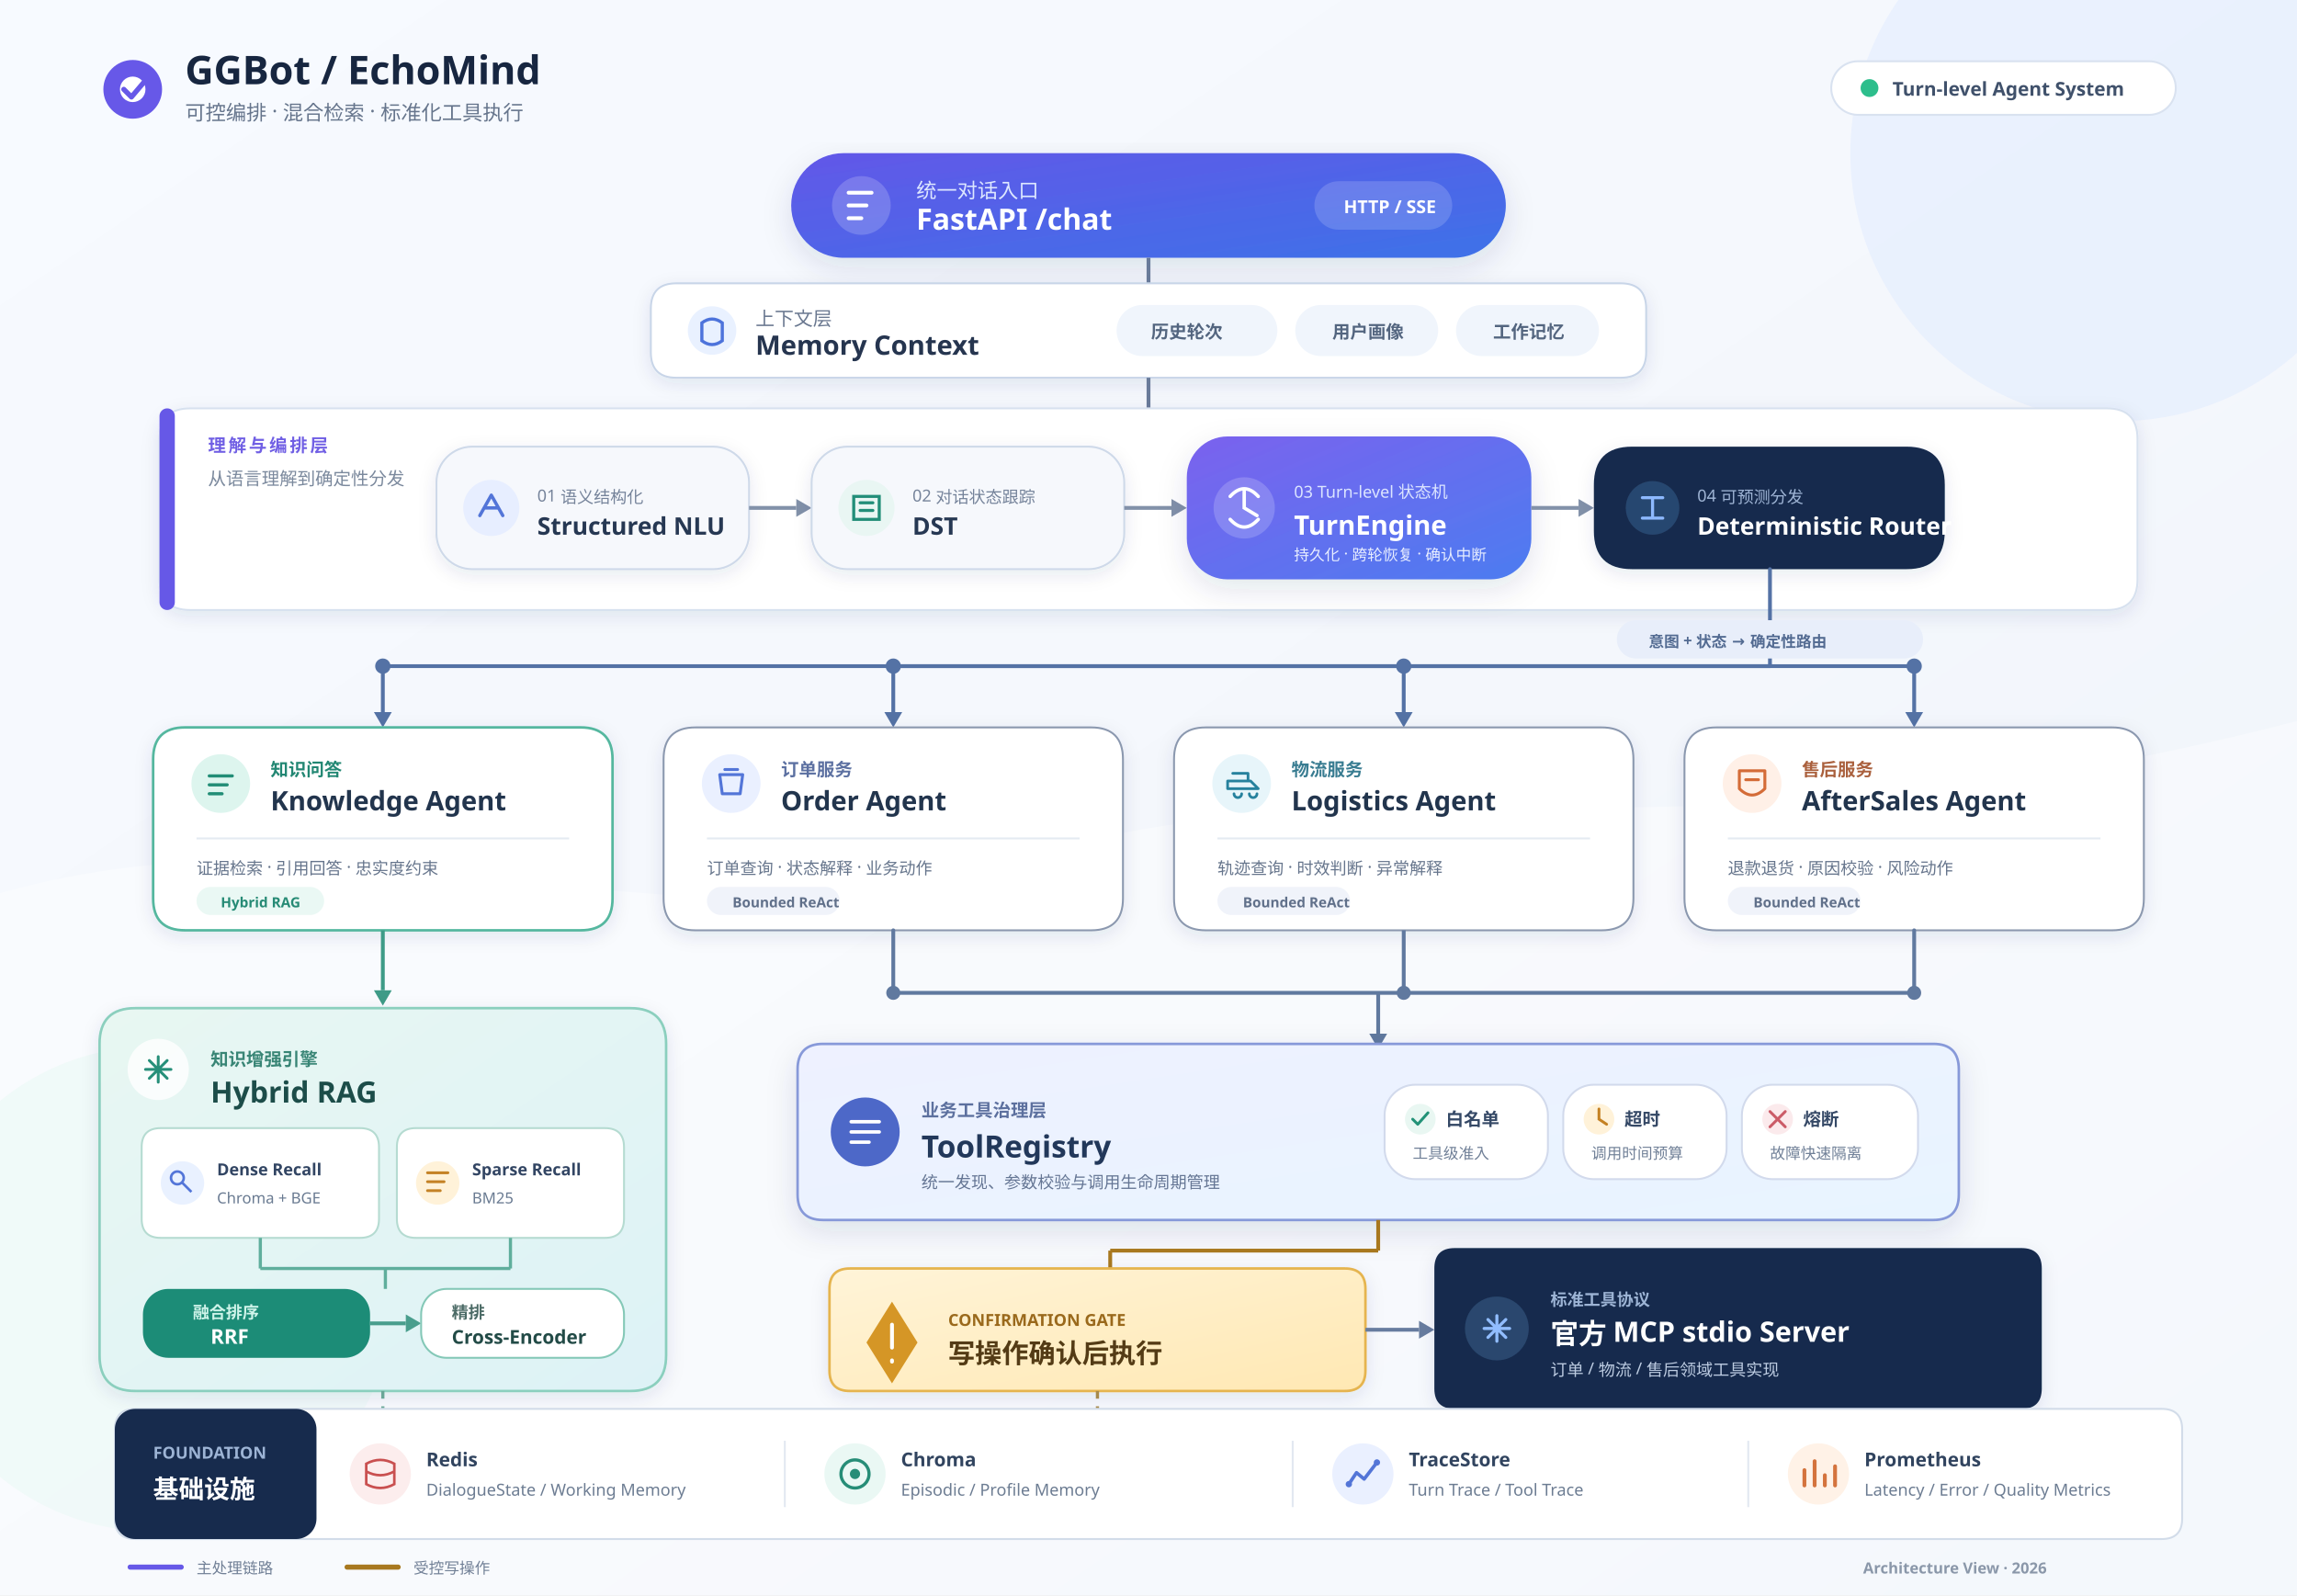
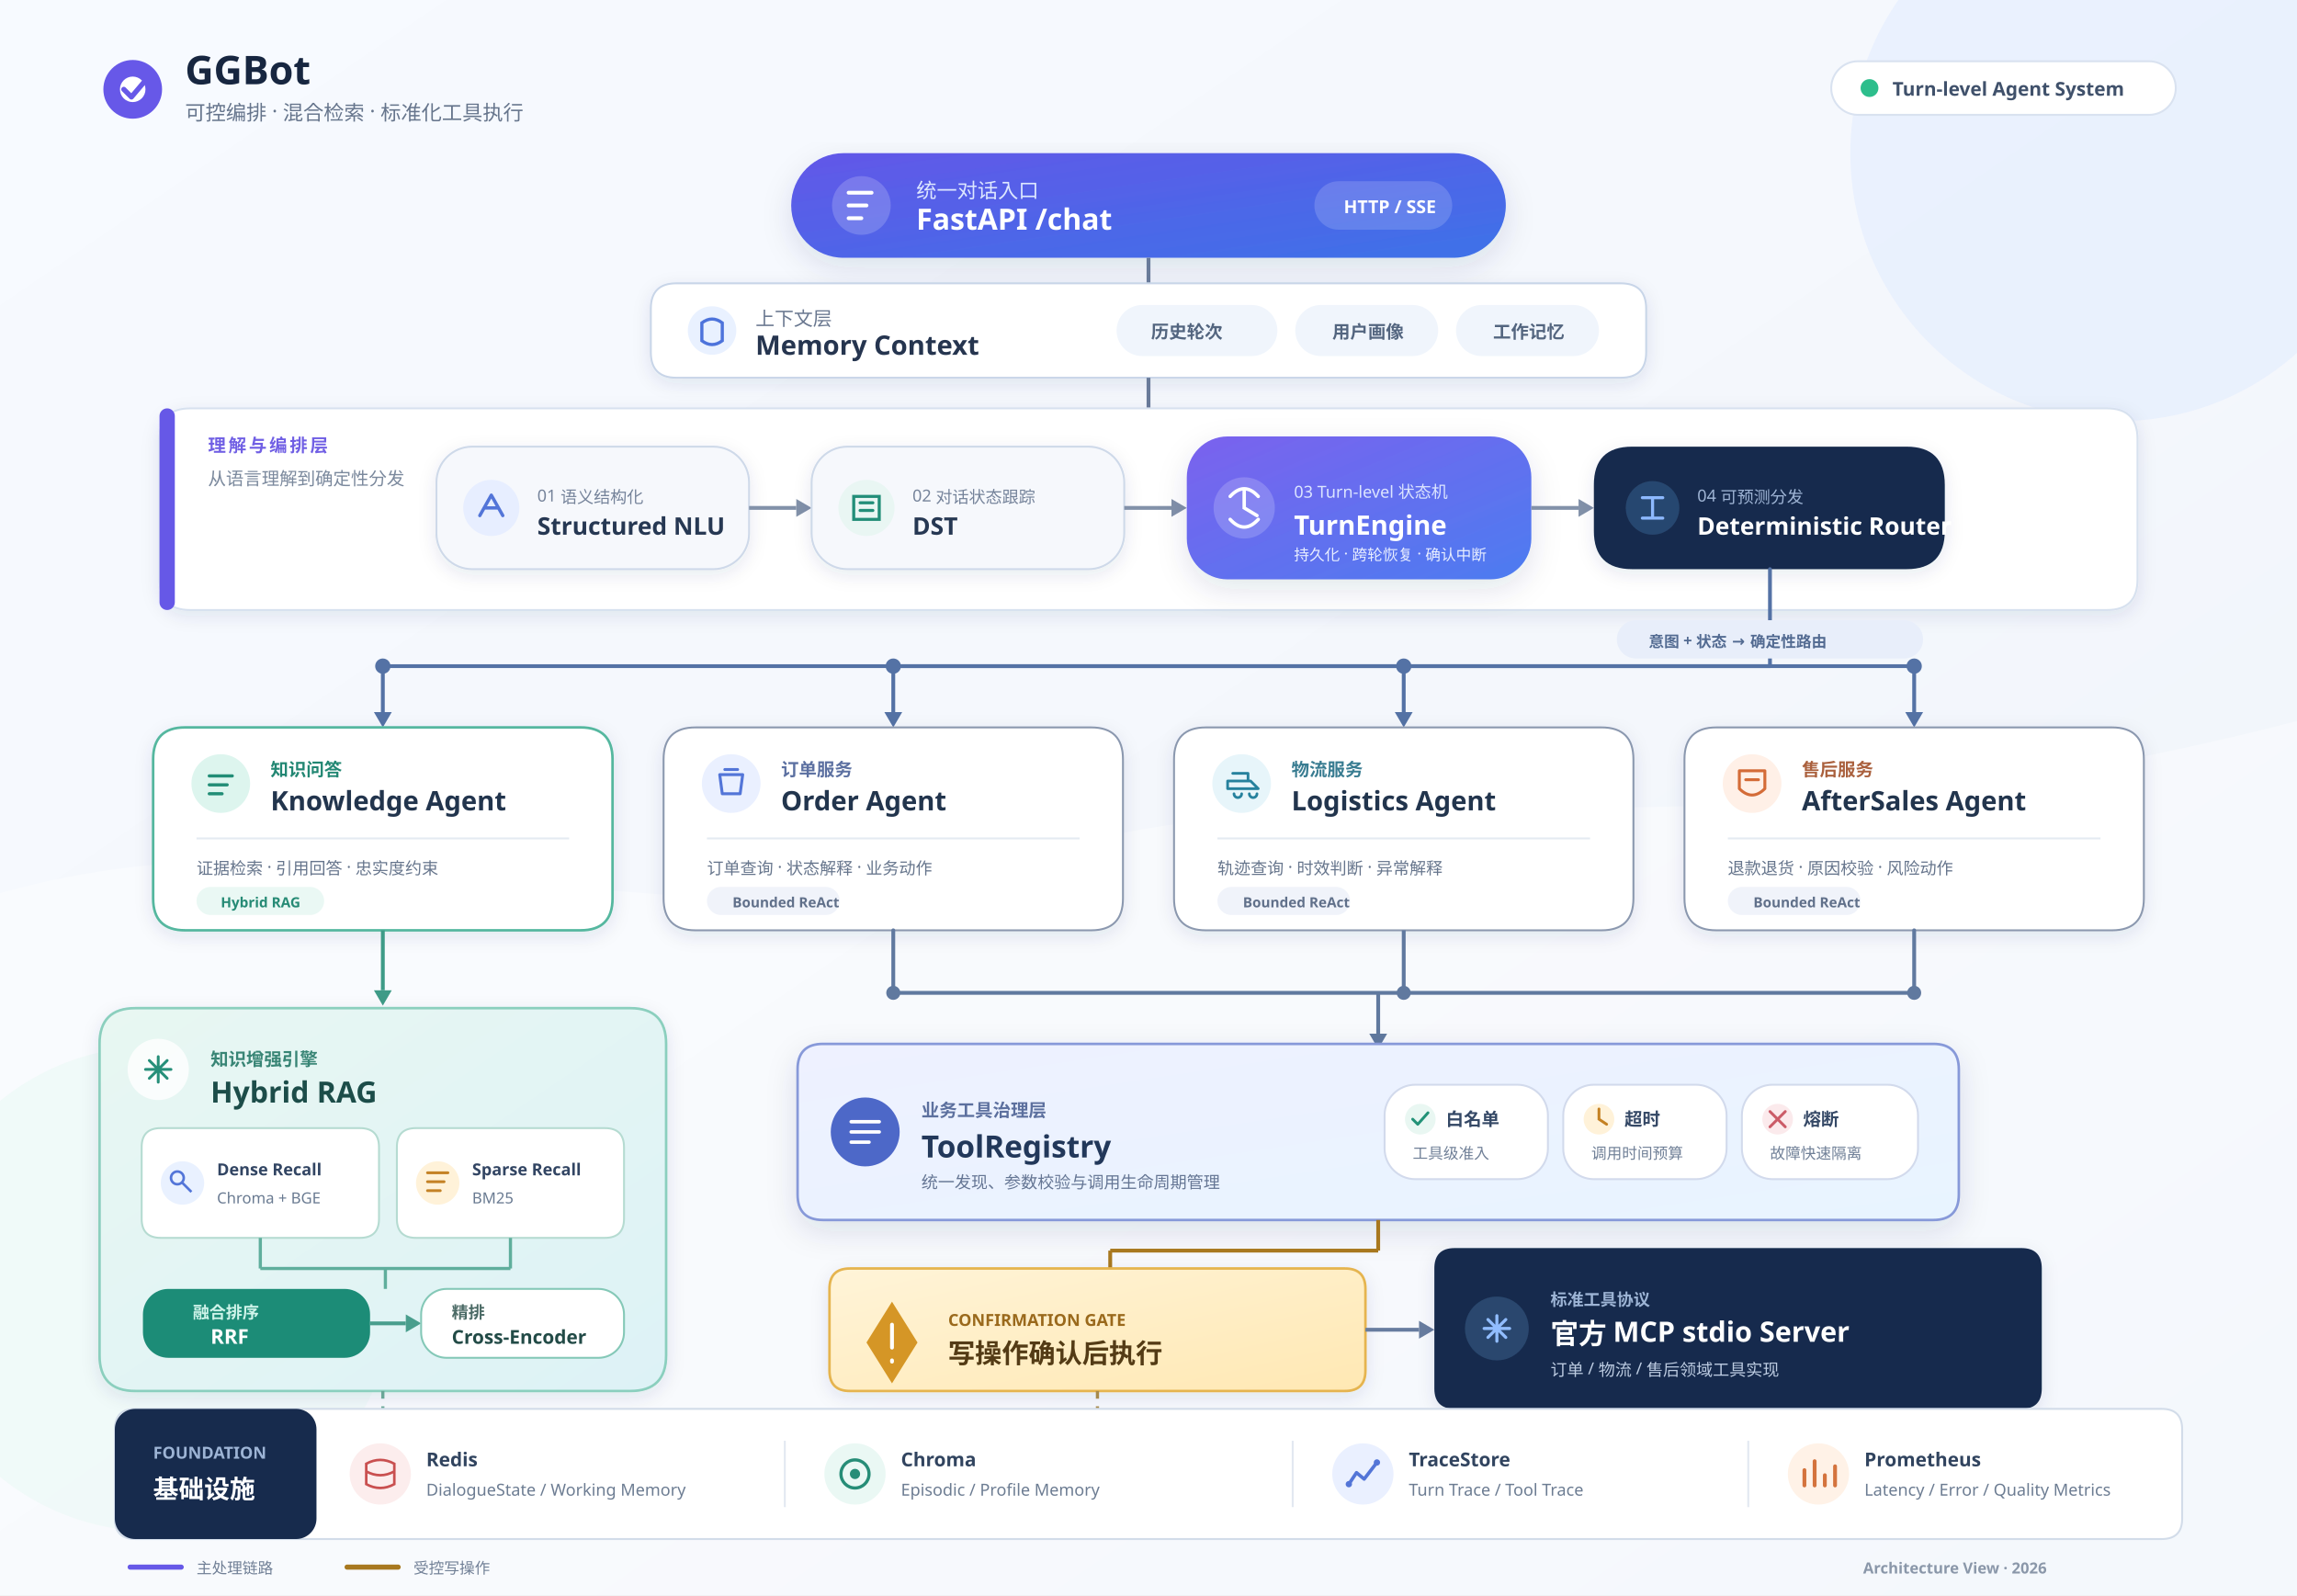
<svg xmlns="http://www.w3.org/2000/svg" width="1800" height="1250" viewBox="0 0 1800 1250">
  <defs>
    <linearGradient id="bg" x1="0" y1="0" x2="1" y2="1">
      <stop offset="0%" stop-color="#F7FAFF" />
      <stop offset="58%" stop-color="#F4F7FC" />
      <stop offset="100%" stop-color="#EDF3FA" />
    </linearGradient>
    <linearGradient id="hero" x1="0" y1="0" x2="1" y2="1">
      <stop offset="0%" stop-color="#6257E8" />
      <stop offset="100%" stop-color="#3D72E8" />
    </linearGradient>
    <linearGradient id="engine" x1="0" y1="0" x2="1" y2="1">
      <stop offset="0%" stop-color="#7B62EE" />
      <stop offset="100%" stop-color="#4C7CF0" />
    </linearGradient>
    <linearGradient id="rag" x1="0" y1="0" x2="1" y2="1">
      <stop offset="0%" stop-color="#E8F7F2" />
      <stop offset="100%" stop-color="#DDF2F6" />
    </linearGradient>
    <linearGradient id="tools" x1="0" y1="0" x2="1" y2="1">
      <stop offset="0%" stop-color="#EEF1FF" />
      <stop offset="100%" stop-color="#E8F4FF" />
    </linearGradient>
    <linearGradient id="gate" x1="0" y1="0" x2="1" y2="1">
      <stop offset="0%" stop-color="#FFF4D8" />
      <stop offset="100%" stop-color="#FFE8B3" />
    </linearGradient>
    <filter id="shadow" x="-20%" y="-20%" width="140%" height="150%">
      <feDropShadow dx="0" dy="8" stdDeviation="12" flood-color="#19345F" flood-opacity="0.12" />
    </filter>
    <filter id="softShadow" x="-20%" y="-20%" width="140%" height="150%">
      <feDropShadow dx="0" dy="4" stdDeviation="7" flood-color="#18335D" flood-opacity="0.10" />
    </filter>
  </defs>
  <rect x="0" y="0" width="1800" height="1250" fill="url(#bg)" />
  <circle cx="1660" cy="120" r="210" fill="#DCE8FF" opacity="0.45" />
  <circle cx="120" cy="1010" r="190" fill="#DDF5EE" opacity="0.55" />
  <path d="M0 700 C280 620 520 760 790 675 C1080 585 1320 690 1800 565 L1800 1250 L0 1250 Z" fill="#FFFFFF" opacity="0.38" />
  <g>
    <circle cx="104" cy="70" r="23" fill="#6758E8" />
    <circle cx="104" cy="70" r="10" fill="#FFFFFF" />
    <path d="M97 70 L103 76 L114 63" fill="none" stroke="#6758E8" stroke-width="4" stroke-linecap="round" stroke-linejoin="round" />
-     <text x="145" y="66" font-family="Noto Sans SC, sans-serif" font-size="31" font-weight="700" fill="#172640">GGBot / EchoMind</text>
+     <text x="145" y="66" font-family="Noto Sans SC, sans-serif" font-size="31" font-weight="700" fill="#172640">GGBot</text>
    <text x="145" y="94" font-family="Noto Sans SC, sans-serif" font-size="16" font-weight="500" fill="#66758C">可控编排 · 混合检索 · 标准化工具执行</text>
    <rect x="1435" y="48" width="270" height="42" rx="21" fill="#FFFFFF" stroke="#D9E2F0" stroke-width="1.5" />
    <circle cx="1465" cy="69" r="7" fill="#2DBE8C" />
    <text x="1483" y="75" font-family="Noto Sans SC, sans-serif" font-size="15" font-weight="600" fill="#40516B">Turn-level Agent System</text>
  </g>
  <g filter="url(#shadow)">
    <rect x="620" y="120" width="560" height="82" rx="41" fill="url(#hero)" />
    <circle cx="675" cy="161" r="23" fill="#FFFFFF" opacity="0.18" />
    <path d="M665 151 H683 M665 161 H679 M665 171 H675" stroke="#FFFFFF" stroke-width="3" stroke-linecap="round" />
    <text x="718" y="155" font-family="Noto Sans SC, sans-serif" font-size="16" font-weight="500" fill="#DDE7FF">统一对话入口</text>
    <text x="718" y="180" font-family="Noto Sans SC, sans-serif" font-size="23" font-weight="700" fill="#FFFFFF">FastAPI  /chat</text>
    <rect x="1030" y="142" width="108" height="38" rx="19" fill="#FFFFFF" opacity="0.16" />
    <text x="1053" y="167" font-family="Noto Sans SC, sans-serif" font-size="14" font-weight="700" fill="#FFFFFF">HTTP / SSE</text>
  </g>
  <line x1="900" y1="202" x2="900" y2="227" stroke="#697B9A" stroke-width="3" />
  <polygon points="900,238 893,226 907,226" fill="#697B9A" />
  <g filter="url(#softShadow)">
    <path d="M510 242 Q510 222 530 222 H1270 Q1290 222 1290 242 V276 Q1290 296 1270 296 H530 Q510 296 510 276 Z" fill="#FFFFFF" stroke="#C8D5E8" stroke-width="1.5" />
    <circle cx="558" cy="259" r="19" fill="#E9F1FF" />
    <path d="M550 253 Q558 247 566 253 V267 Q558 273 550 267 Z" fill="none" stroke="#4D73DB" stroke-width="2.5" />
    <text x="592" y="255" font-family="Noto Sans SC, sans-serif" font-size="15" font-weight="500" fill="#6A7890">上下文层</text>
    <text x="592" y="278" font-family="Noto Sans SC, sans-serif" font-size="21" font-weight="700" fill="#253550">Memory Context</text>
    <rect x="875" y="239" width="126" height="40" rx="20" fill="#F0F5FC" />
    <text x="902" y="265" font-family="Noto Sans SC, sans-serif" font-size="14" font-weight="600" fill="#53657F">历史轮次</text>
    <rect x="1015" y="239" width="112" height="40" rx="20" fill="#F0F5FC" />
    <text x="1044" y="265" font-family="Noto Sans SC, sans-serif" font-size="14" font-weight="600" fill="#53657F">用户画像</text>
    <rect x="1141" y="239" width="112" height="40" rx="20" fill="#F0F5FC" />
    <text x="1170" y="265" font-family="Noto Sans SC, sans-serif" font-size="14" font-weight="600" fill="#53657F">工作记忆</text>
  </g>
  <line x1="900" y1="296" x2="900" y2="324" stroke="#697B9A" stroke-width="3" />
  <polygon points="900,335 893,323 907,323" fill="#697B9A" />
  <g>
    <path d="M125 344 Q125 320 149 320 H1651 Q1675 320 1675 344 V454 Q1675 478 1651 478 H149 Q125 478 125 454 Z" fill="#FFFFFF" stroke="#D7E1EF" stroke-width="1.5" filter="url(#softShadow)" />
    <rect x="125" y="320" width="12" height="158" rx="6" fill="#6658E7" />
    <text x="163" y="354" font-family="Noto Sans SC, sans-serif" font-size="14" font-weight="700" fill="#705FE4" letter-spacing="2">理解与编排层</text>
    <text x="163" y="380" font-family="Noto Sans SC, sans-serif" font-size="14" fill="#7B899D">从语言理解到确定性分发</text>
    <g filter="url(#softShadow)">
      <rect x="342" y="350" width="245" height="96" rx="28" fill="#F6F8FC" stroke="#CED9E9" stroke-width="1.5" />
      <circle cx="385" cy="398" r="22" fill="#E7EEFF" />
      <path d="M376 404 L385 388 L394 404 M380 398 H390" fill="none" stroke="#5275D8" stroke-width="2.6" stroke-linecap="round" stroke-linejoin="round" />
      <text x="421" y="393" font-family="Noto Sans SC, sans-serif" font-size="13" font-weight="500" fill="#75839A">01 语义结构化</text>
      <text x="421" y="419" font-family="Noto Sans SC, sans-serif" font-size="19" font-weight="700" fill="#283852">Structured NLU</text>
    </g>
    <polyline points="587,398 624,398" fill="none" stroke="#8291A9" stroke-width="3" />
    <polygon points="636,398 624,391 624,405" fill="#8291A9" />
    <g filter="url(#softShadow)">
      <rect x="636" y="350" width="245" height="96" rx="28" fill="#F6F8FC" stroke="#CED9E9" stroke-width="1.5" />
      <circle cx="679" cy="398" r="22" fill="#E9F6F3" />
      <path d="M669 389 H689 V407 H669 Z M674 394 H684 M674 400 H684" fill="none" stroke="#238E79" stroke-width="2.4" stroke-linecap="round" />
      <text x="715" y="393" font-family="Noto Sans SC, sans-serif" font-size="13" font-weight="500" fill="#75839A">02 对话状态跟踪</text>
      <text x="715" y="419" font-family="Noto Sans SC, sans-serif" font-size="19" font-weight="700" fill="#283852">DST</text>
    </g>
    <polyline points="881,398 918,398" fill="none" stroke="#8291A9" stroke-width="3" />
    <polygon points="930,398 918,391 918,405" fill="#8291A9" />
    <g filter="url(#shadow)">
      <rect x="930" y="342" width="270" height="112" rx="32" fill="url(#engine)" />
      <circle cx="975" cy="398" r="24" fill="#FFFFFF" opacity="0.18" />
      <path d="M975 385 V398 L985 404 M964 389 Q975 377 986 389 M986 407 Q975 419 964 407" fill="none" stroke="#FFFFFF" stroke-width="2.7" stroke-linecap="round" />
      <text x="1014" y="390" font-family="Noto Sans SC, sans-serif" font-size="13" font-weight="500" fill="#DCE5FF">03 Turn-level 状态机</text>
      <text x="1014" y="419" font-family="Noto Sans SC, sans-serif" font-size="21" font-weight="700" fill="#FFFFFF">TurnEngine</text>
      <text x="1014" y="439" font-family="Noto Sans SC, sans-serif" font-size="12" fill="#E8EEFF">持久化 · 跨轮恢复 · 确认中断</text>
    </g>
    <polyline points="1200,398 1237,398" fill="none" stroke="#8291A9" stroke-width="3" />
    <polygon points="1249,398 1237,391 1237,405" fill="#8291A9" />
    <g filter="url(#softShadow)">
      <path d="M1279 350 H1494 Q1524 350 1524 380 V416 Q1524 446 1494 446 H1279 Q1249 446 1249 416 V380 Q1249 350 1279 350 Z" fill="#172B4D" />
      <circle cx="1295" cy="398" r="21" fill="#28466F" />
      <path d="M1287 390 H1303 M1295 390 V406 M1287 406 H1303" stroke="#8DB9FF" stroke-width="2.4" stroke-linecap="round" />
      <text x="1330" y="393" font-family="Noto Sans SC, sans-serif" font-size="13" font-weight="500" fill="#9EB4D5">04 可预测分发</text>
      <text x="1330" y="419" font-family="Noto Sans SC, sans-serif" font-size="19" font-weight="700" fill="#FFFFFF">Deterministic Router</text>
    </g>
  </g>
  <polyline points="1387,446 1387,522 300,522" fill="none" stroke="#5472A5" stroke-width="3" stroke-linecap="round" stroke-linejoin="round" />
  <line x1="700" y1="522" x2="1500" y2="522" stroke="#5472A5" stroke-width="3" stroke-linecap="round" />
  <circle cx="300" cy="522" r="6" fill="#5472A5" />
  <circle cx="700" cy="522" r="6" fill="#5472A5" />
  <circle cx="1100" cy="522" r="6" fill="#5472A5" />
  <circle cx="1500" cy="522" r="6" fill="#5472A5" />
  <line x1="300" y1="522" x2="300" y2="558" stroke="#5472A5" stroke-width="3" />
  <line x1="700" y1="522" x2="700" y2="558" stroke="#5472A5" stroke-width="3" />
  <line x1="1100" y1="522" x2="1100" y2="558" stroke="#5472A5" stroke-width="3" />
  <line x1="1500" y1="522" x2="1500" y2="558" stroke="#5472A5" stroke-width="3" />
  <polygon points="300,570 293,558 307,558" fill="#5472A5" />
  <polygon points="700,570 693,558 707,558" fill="#5472A5" />
  <polygon points="1100,570 1093,558 1107,558" fill="#5472A5" />
  <polygon points="1500,570 1493,558 1507,558" fill="#5472A5" />
  <rect x="1267" y="486" width="240" height="30" rx="15" fill="#E8EEFA" />
  <text x="1292" y="507" font-family="Noto Sans SC, sans-serif" font-size="12" font-weight="700" fill="#526A91">意图 + 状态 → 确定性路由</text>
  <g filter="url(#softShadow)">
    <path d="M145 570 Q120 570 120 595 V704 Q120 729 145 729 H455 Q480 729 480 704 V595 Q480 570 455 570 Z" fill="#FFFFFF" stroke="#54B79F" stroke-width="2" />
    <circle cx="173" cy="614" r="23" fill="#DDF5EE" />
    <path d="M164 608 H182 M164 615 H178 M164 622 H174" stroke="#208D76" stroke-width="2.5" stroke-linecap="round" />
    <text x="212" y="608" font-family="Noto Sans SC, sans-serif" font-size="14" font-weight="600" fill="#248773">知识问答</text>
    <text x="212" y="635" font-family="Noto Sans SC, sans-serif" font-size="21" font-weight="700" fill="#23344E">Knowledge Agent</text>
    <line x1="154" y1="657" x2="446" y2="657" stroke="#E4EAF2" stroke-width="1.5" />
    <text x="154" y="685" font-family="Noto Sans SC, sans-serif" font-size="13" fill="#66758C">证据检索 · 引用回答 · 忠实度约束</text>
    <rect x="154" y="695" width="100" height="22" rx="11" fill="#EAF8F4" />
    <text x="173" y="711" font-family="Noto Sans SC, sans-serif" font-size="11" font-weight="700" fill="#258A74">Hybrid RAG</text>
  </g>
  <g filter="url(#softShadow)">
    <path d="M545 570 Q520 570 520 595 V704 Q520 729 545 729 H855 Q880 729 880 704 V595 Q880 570 855 570 Z" fill="#FFFFFF" stroke="#8B98AF" stroke-width="1.5" />
    <circle cx="573" cy="614" r="23" fill="#EAF0FF" />
    <path d="M564 607 H582 L580 622 H566 Z M568 603 H578" fill="none" stroke="#5275D8" stroke-width="2.3" stroke-linecap="round" stroke-linejoin="round" />
    <text x="612" y="608" font-family="Noto Sans SC, sans-serif" font-size="14" font-weight="600" fill="#5B70A1">订单服务</text>
    <text x="612" y="635" font-family="Noto Sans SC, sans-serif" font-size="21" font-weight="700" fill="#23344E">Order Agent</text>
    <line x1="554" y1="657" x2="846" y2="657" stroke="#E4EAF2" stroke-width="1.5" />
    <text x="554" y="685" font-family="Noto Sans SC, sans-serif" font-size="13" fill="#66758C">订单查询 · 状态解释 · 业务动作</text>
    <rect x="554" y="695" width="104" height="22" rx="11" fill="#F0F3FA" />
    <text x="574" y="711" font-family="Noto Sans SC, sans-serif" font-size="11" font-weight="700" fill="#61708A">Bounded ReAct</text>
  </g>
  <g filter="url(#softShadow)">
    <path d="M945 570 Q920 570 920 595 V704 Q920 729 945 729 H1255 Q1280 729 1280 704 V595 Q1280 570 1255 570 Z" fill="#FFFFFF" stroke="#8B98AF" stroke-width="1.5" />
    <circle cx="973" cy="614" r="23" fill="#E7F5FA" />
    <path d="M962 612 H980 L986 618 H962 Z M966 606 H978 V612 M967 622 A3 3 0 1 0 973 622 M979 622 A3 3 0 1 0 985 622" fill="none" stroke="#25819D" stroke-width="2.1" stroke-linecap="round" stroke-linejoin="round" />
    <text x="1012" y="608" font-family="Noto Sans SC, sans-serif" font-size="14" font-weight="600" fill="#397C91">物流服务</text>
    <text x="1012" y="635" font-family="Noto Sans SC, sans-serif" font-size="21" font-weight="700" fill="#23344E">Logistics Agent</text>
    <line x1="954" y1="657" x2="1246" y2="657" stroke="#E4EAF2" stroke-width="1.5" />
    <text x="954" y="685" font-family="Noto Sans SC, sans-serif" font-size="13" fill="#66758C">轨迹查询 · 时效判断 · 异常解释</text>
    <rect x="954" y="695" width="104" height="22" rx="11" fill="#F0F3FA" />
    <text x="974" y="711" font-family="Noto Sans SC, sans-serif" font-size="11" font-weight="700" fill="#61708A">Bounded ReAct</text>
  </g>
  <g filter="url(#softShadow)">
    <path d="M1345 570 Q1320 570 1320 595 V704 Q1320 729 1345 729 H1655 Q1680 729 1680 704 V595 Q1680 570 1655 570 Z" fill="#FFFFFF" stroke="#8B98AF" stroke-width="1.5" />
    <circle cx="1373" cy="614" r="23" fill="#FFF0E7" />
    <path d="M1363 604 H1383 V618 Q1373 628 1363 618 Z M1368 611 H1378" fill="none" stroke="#D46C38" stroke-width="2.3" stroke-linecap="round" stroke-linejoin="round" />
    <text x="1412" y="608" font-family="Noto Sans SC, sans-serif" font-size="14" font-weight="600" fill="#AA613E">售后服务</text>
    <text x="1412" y="635" font-family="Noto Sans SC, sans-serif" font-size="21" font-weight="700" fill="#23344E">AfterSales Agent</text>
    <line x1="1354" y1="657" x2="1646" y2="657" stroke="#E4EAF2" stroke-width="1.5" />
    <text x="1354" y="685" font-family="Noto Sans SC, sans-serif" font-size="13" fill="#66758C">退款退货 · 原因校验 · 风险动作</text>
    <rect x="1354" y="695" width="104" height="22" rx="11" fill="#F0F3FA" />
    <text x="1374" y="711" font-family="Noto Sans SC, sans-serif" font-size="11" font-weight="700" fill="#61708A">Bounded ReAct</text>
  </g>
  <line x1="300" y1="729" x2="300" y2="776" stroke="#3E9B87" stroke-width="3" />
  <polygon points="300,788 293,776 307,776" fill="#3E9B87" />
  <polyline points="700,729 700,778 1500,778 1500,729" fill="none" stroke="#60799F" stroke-width="3" stroke-linecap="round" stroke-linejoin="round" />
  <line x1="1100" y1="729" x2="1100" y2="778" stroke="#60799F" stroke-width="3" />
  <line x1="1080" y1="778" x2="1080" y2="810" stroke="#60799F" stroke-width="3" />
  <circle cx="700" cy="778" r="5.5" fill="#60799F" />
  <circle cx="1100" cy="778" r="5.5" fill="#60799F" />
  <circle cx="1500" cy="778" r="5.5" fill="#60799F" />
  <polygon points="1080,822 1073,810 1087,810" fill="#60799F" />
  <g filter="url(#softShadow)">
    <path d="M78 818 Q78 790 106 790 H494 Q522 790 522 818 V1062 Q522 1090 494 1090 H106 Q78 1090 78 1062 Z" fill="url(#rag)" stroke="#8BCFBE" stroke-width="2" />
    <circle cx="124" cy="838" r="24" fill="#FFFFFF" opacity="0.8" />
    <path d="M114 838 H134 M124 828 V848 M117 831 L131 845 M131 831 L117 845" stroke="#258F79" stroke-width="2.2" stroke-linecap="round" />
    <text x="165" y="835" font-family="Noto Sans SC, sans-serif" font-size="14" font-weight="600" fill="#388575">知识增强引擎</text>
    <text x="165" y="864" font-family="Noto Sans SC, sans-serif" font-size="23" font-weight="700" fill="#1E4E4A">Hybrid RAG</text>
    <path d="M111 899 Q111 884 126 884 H282 Q297 884 297 899 V955 Q297 970 282 970 H126 Q111 970 111 955 Z" fill="#FFFFFF" stroke="#B5DBD1" stroke-width="1.5" />
    <circle cx="143" cy="927" r="17" fill="#E9F1FF" />
    <circle cx="139" cy="923" r="5" fill="none" stroke="#5275D8" stroke-width="2" />
    <line x1="143" y1="927" x2="150" y2="934" stroke="#5275D8" stroke-width="2" />
    <text x="170" y="921" font-family="Noto Sans SC, sans-serif" font-size="13" font-weight="700" fill="#324563">Dense Recall</text>
    <text x="170" y="943" font-family="Noto Sans SC, sans-serif" font-size="12" fill="#697A91">Chroma + BGE</text>
    <path d="M311 899 Q311 884 326 884 H474 Q489 884 489 899 V955 Q489 970 474 970 H326 Q311 970 311 955 Z" fill="#FFFFFF" stroke="#B5DBD1" stroke-width="1.5" />
    <circle cx="343" cy="927" r="17" fill="#FFF2D9" />
    <path d="M335 919 H351 M335 926 H348 M335 933 H345" stroke="#C48225" stroke-width="2.2" stroke-linecap="round" />
    <text x="370" y="921" font-family="Noto Sans SC, sans-serif" font-size="13" font-weight="700" fill="#324563">Sparse Recall</text>
    <text x="370" y="943" font-family="Noto Sans SC, sans-serif" font-size="12" fill="#697A91">BM25</text>
    <line x1="204" y1="970" x2="204" y2="994" stroke="#5FAE9C" stroke-width="2.5" />
    <line x1="400" y1="970" x2="400" y2="994" stroke="#5FAE9C" stroke-width="2.5" />
    <line x1="204" y1="994" x2="400" y2="994" stroke="#5FAE9C" stroke-width="2.5" />
    <line x1="302" y1="994" x2="302" y2="1010" stroke="#5FAE9C" stroke-width="2.5" />
    <rect x="112" y="1010" width="178" height="54" rx="20" fill="#1F8C77" />
    <text x="151" y="1033" font-family="Noto Sans SC, sans-serif" font-size="13" font-weight="600" fill="#CFF4EA">融合排序</text>
    <text x="165" y="1053" font-family="Noto Sans SC, sans-serif" font-size="16" font-weight="700" fill="#FFFFFF">RRF</text>
    <line x1="290" y1="1037" x2="318" y2="1037" stroke="#4A9E8D" stroke-width="3" />
    <polygon points="330,1037 318,1030 318,1044" fill="#4A9E8D" />
    <rect x="330" y="1010" width="159" height="54" rx="20" fill="#FFFFFF" stroke="#84C8B7" stroke-width="1.5" />
    <text x="354" y="1033" font-family="Noto Sans SC, sans-serif" font-size="13" font-weight="600" fill="#4C6B66">精排</text>
    <text x="354" y="1053" font-family="Noto Sans SC, sans-serif" font-size="15" font-weight="700" fill="#244B47">Cross-Encoder</text>
  </g>
  <g filter="url(#shadow)">
    <path d="M625 838 Q625 818 645 818 H1515 Q1535 818 1535 838 V936 Q1535 956 1515 956 H645 Q625 956 625 936 Z" fill="url(#tools)" stroke="#8799D9" stroke-width="2" />
    <circle cx="678" cy="887" r="27" fill="#4E67C8" />
    <path d="M667 879 H689 M667 887 H689 M667 895 H681" stroke="#FFFFFF" stroke-width="2.7" stroke-linecap="round" />
    <text x="722" y="875" font-family="Noto Sans SC, sans-serif" font-size="14" font-weight="600" fill="#5C6F9E">业务工具治理层</text>
    <text x="722" y="907" font-family="Noto Sans SC, sans-serif" font-size="24" font-weight="700" fill="#22375A">ToolRegistry</text>
    <text x="722" y="931" font-family="Noto Sans SC, sans-serif" font-size="13" fill="#657694">统一发现、参数校验与调用生命周期管理</text>
    <rect x="1085" y="850" width="128" height="74" rx="24" fill="#FFFFFF" stroke="#D2DAEC" stroke-width="1.5" />
    <circle cx="1113" cy="877" r="12" fill="#E9F7F2" />
    <path d="M1107 877 L1111 881 L1119 872" fill="none" stroke="#239277" stroke-width="2.2" stroke-linecap="round" stroke-linejoin="round" />
    <text x="1133" y="882" font-family="Noto Sans SC, sans-serif" font-size="14" font-weight="700" fill="#354866">白名单</text>
    <text x="1107" y="908" font-family="Noto Sans SC, sans-serif" font-size="12" fill="#708097">工具级准入</text>
    <rect x="1225" y="850" width="128" height="74" rx="24" fill="#FFFFFF" stroke="#D2DAEC" stroke-width="1.5" />
    <circle cx="1253" cy="877" r="12" fill="#FFF2D9" />
    <path d="M1253 869 V877 L1259 881" fill="none" stroke="#C48124" stroke-width="2.2" stroke-linecap="round" />
    <text x="1273" y="882" font-family="Noto Sans SC, sans-serif" font-size="14" font-weight="700" fill="#354866">超时</text>
    <text x="1247" y="908" font-family="Noto Sans SC, sans-serif" font-size="12" fill="#708097">调用时间预算</text>
    <rect x="1365" y="850" width="138" height="74" rx="24" fill="#FFFFFF" stroke="#D2DAEC" stroke-width="1.5" />
    <circle cx="1393" cy="877" r="12" fill="#FBEAEC" />
    <path d="M1387 883 L1399 871 M1387 871 L1399 883" stroke="#CB5B67" stroke-width="2.2" stroke-linecap="round" />
    <text x="1413" y="882" font-family="Noto Sans SC, sans-serif" font-size="14" font-weight="700" fill="#354866">熔断</text>
    <text x="1387" y="908" font-family="Noto Sans SC, sans-serif" font-size="12" fill="#708097">故障快速隔离</text>
  </g>
  <line x1="1080" y1="956" x2="1080" y2="980" stroke="#A8781F" stroke-width="3" />
  <line x1="1080" y1="980" x2="870" y2="980" stroke="#A8781F" stroke-width="3" />
  <line x1="870" y1="980" x2="870" y2="994" stroke="#A8781F" stroke-width="3" />
  <polygon points="870,1006 863,994 877,994" fill="#A8781F" />
  <g filter="url(#softShadow)">
    <path d="M650 1010 Q650 994 666 994 H1054 Q1070 994 1070 1010 V1074 Q1070 1090 1054 1090 H666 Q650 1090 650 1074 Z" fill="url(#gate)" stroke="#E5B44F" stroke-width="2" />
    <polygon points="699,1020 719,1052 699,1084 679,1052" fill="#D59625" />
    <path d="M699 1038 V1056 M699 1066 V1067" stroke="#FFFFFF" stroke-width="3" stroke-linecap="round" />
    <text x="743" y="1039" font-family="Noto Sans SC, sans-serif" font-size="13" font-weight="700" fill="#9A691C">CONFIRMATION GATE</text>
    <text x="743" y="1068" font-family="Noto Sans SC, sans-serif" font-size="21" font-weight="800" fill="#533A12">写操作确认后执行</text>
  </g>
  <line x1="1070" y1="1042" x2="1112" y2="1042" stroke="#677C9F" stroke-width="3" />
  <polygon points="1124,1042 1112,1035 1112,1049" fill="#677C9F" />
  <g filter="url(#softShadow)">
    <path d="M1124 994 Q1124 978 1140 978 H1584 Q1600 978 1600 994 V1088 Q1600 1104 1584 1104 H1140 Q1124 1104 1124 1088 Z" fill="#172B4D" />
    <circle cx="1173" cy="1041" r="25" fill="#29466E" />
    <path d="M1163 1041 H1183 M1173 1031 V1051 M1166 1034 L1180 1048 M1180 1034 L1166 1048" stroke="#91BDFF" stroke-width="2.4" stroke-linecap="round" />
    <text x="1215" y="1023" font-family="Noto Sans SC, sans-serif" font-size="13" font-weight="600" fill="#9DB4D5">标准工具协议</text>
    <text x="1215" y="1053" font-family="Noto Sans SC, sans-serif" font-size="22" font-weight="700" fill="#FFFFFF">官方 MCP stdio Server</text>
    <text x="1215" y="1078" font-family="Noto Sans SC, sans-serif" font-size="13" fill="#BDCCE2">订单 / 物流 / 售后领域工具实现</text>
  </g>
  <line x1="300" y1="1090" x2="300" y2="1120" stroke="#69A697" stroke-width="2.5" stroke-dasharray="6 6" />
  <line x1="860" y1="1090" x2="860" y2="1120" stroke="#A78A4C" stroke-width="2.5" stroke-dasharray="6 6" />
  <line x1="1362" y1="1104" x2="1362" y2="1120" stroke="#61789E" stroke-width="2.5" stroke-dasharray="6 6" />
  <g>
    <path d="M90 1120 Q90 1104 106 1104 H1694 Q1710 1104 1710 1120 V1190 Q1710 1206 1694 1206 H106 Q90 1206 90 1190 Z" fill="#FFFFFF" stroke="#D2DCE9" stroke-width="1.5" />
    <rect x="90" y="1104" width="158" height="102" rx="16" fill="#172B4D" />
    <text x="120" y="1143" font-family="Noto Sans SC, sans-serif" font-size="13" font-weight="600" fill="#9DB4D5">FOUNDATION</text>
    <text x="120" y="1174" font-family="Noto Sans SC, sans-serif" font-size="20" font-weight="700" fill="#FFFFFF">基础设施</text>
    <circle cx="298" cy="1155" r="24" fill="#FCEDED" />
    <path d="M287 1147 Q298 1141 309 1147 V1163 Q298 1169 287 1163 Z M287 1153 Q298 1159 309 1153" fill="none" stroke="#C95050" stroke-width="2" />
    <text x="334" y="1149" font-family="Noto Sans SC, sans-serif" font-size="15" font-weight="700" fill="#31445F">Redis</text>
    <text x="334" y="1172" font-family="Noto Sans SC, sans-serif" font-size="13" fill="#6C7C92">DialogueState / Working Memory</text>
    <line x1="615" y1="1129" x2="615" y2="1181" stroke="#E2E8F1" stroke-width="1.5" />
    <circle cx="670" cy="1155" r="24" fill="#EAF8F4" />
    <circle cx="670" cy="1155" r="11" fill="none" stroke="#278D77" stroke-width="2.5" />
    <circle cx="670" cy="1155" r="4" fill="#278D77" />
    <text x="706" y="1149" font-family="Noto Sans SC, sans-serif" font-size="15" font-weight="700" fill="#31445F">Chroma</text>
    <text x="706" y="1172" font-family="Noto Sans SC, sans-serif" font-size="13" fill="#6C7C92">Episodic / Profile Memory</text>
    <line x1="1013" y1="1129" x2="1013" y2="1181" stroke="#E2E8F1" stroke-width="1.5" />
    <circle cx="1068" cy="1155" r="24" fill="#EAF0FF" />
    <path d="M1057 1163 L1063 1154 L1069 1159 L1079 1146" fill="none" stroke="#5375D7" stroke-width="2.7" stroke-linecap="round" stroke-linejoin="round" />
    <circle cx="1057" cy="1163" r="2.5" fill="#5375D7" />
    <circle cx="1079" cy="1146" r="2.5" fill="#5375D7" />
    <text x="1104" y="1149" font-family="Noto Sans SC, sans-serif" font-size="15" font-weight="700" fill="#31445F">TraceStore</text>
    <text x="1104" y="1172" font-family="Noto Sans SC, sans-serif" font-size="13" fill="#6C7C92">Turn Trace / Tool Trace</text>
    <line x1="1370" y1="1129" x2="1370" y2="1181" stroke="#E2E8F1" stroke-width="1.5" />
    <circle cx="1425" cy="1155" r="24" fill="#FFF2E7" />
    <path d="M1414 1164 V1152 M1422 1164 V1145 M1430 1164 V1156 M1438 1164 V1149" stroke="#D4733D" stroke-width="3" stroke-linecap="round" />
    <text x="1461" y="1149" font-family="Noto Sans SC, sans-serif" font-size="15" font-weight="700" fill="#31445F">Prometheus</text>
    <text x="1461" y="1172" font-family="Noto Sans SC, sans-serif" font-size="13" fill="#6C7C92">Latency / Error / Quality Metrics</text>
  </g>
  <g>
    <line x1="102" y1="1228" x2="142" y2="1228" stroke="#6658E7" stroke-width="4" stroke-linecap="round" />
    <text x="154" y="1233" font-family="Noto Sans SC, sans-serif" font-size="12" fill="#718096">主处理链路</text>
    <line x1="272" y1="1228" x2="312" y2="1228" stroke="#A8781F" stroke-width="4" stroke-linecap="round" />
    <text x="324" y="1233" font-family="Noto Sans SC, sans-serif" font-size="12" fill="#718096">受控写操作</text>
    <text x="1460" y="1233" font-family="Noto Sans SC, sans-serif" font-size="12" font-weight="600" fill="#8A97A9">Architecture View · 2026</text>
  </g>
</svg>
